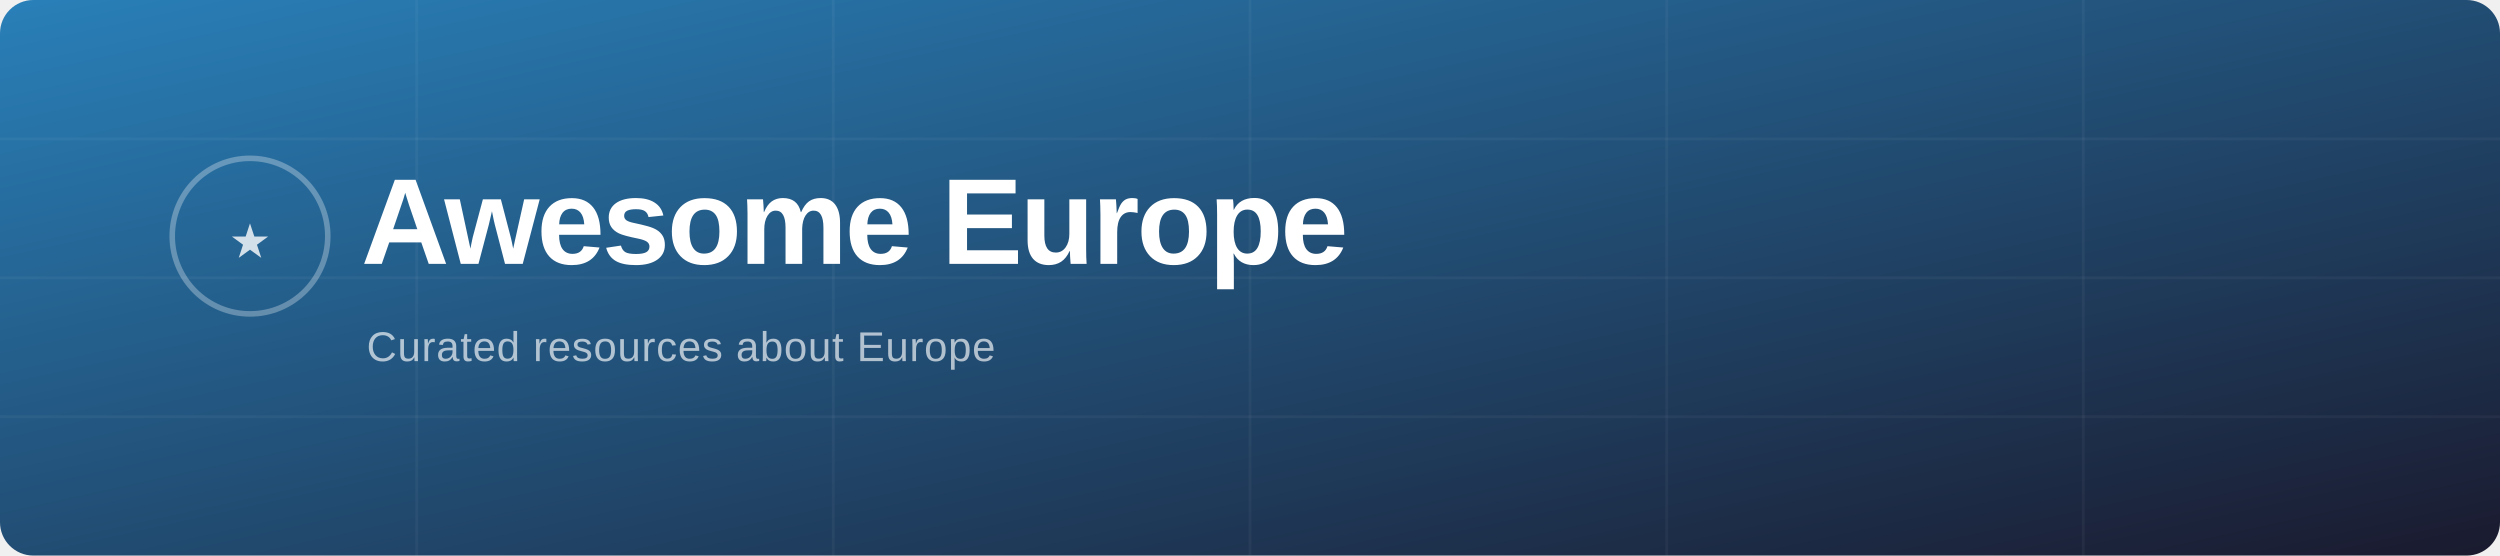
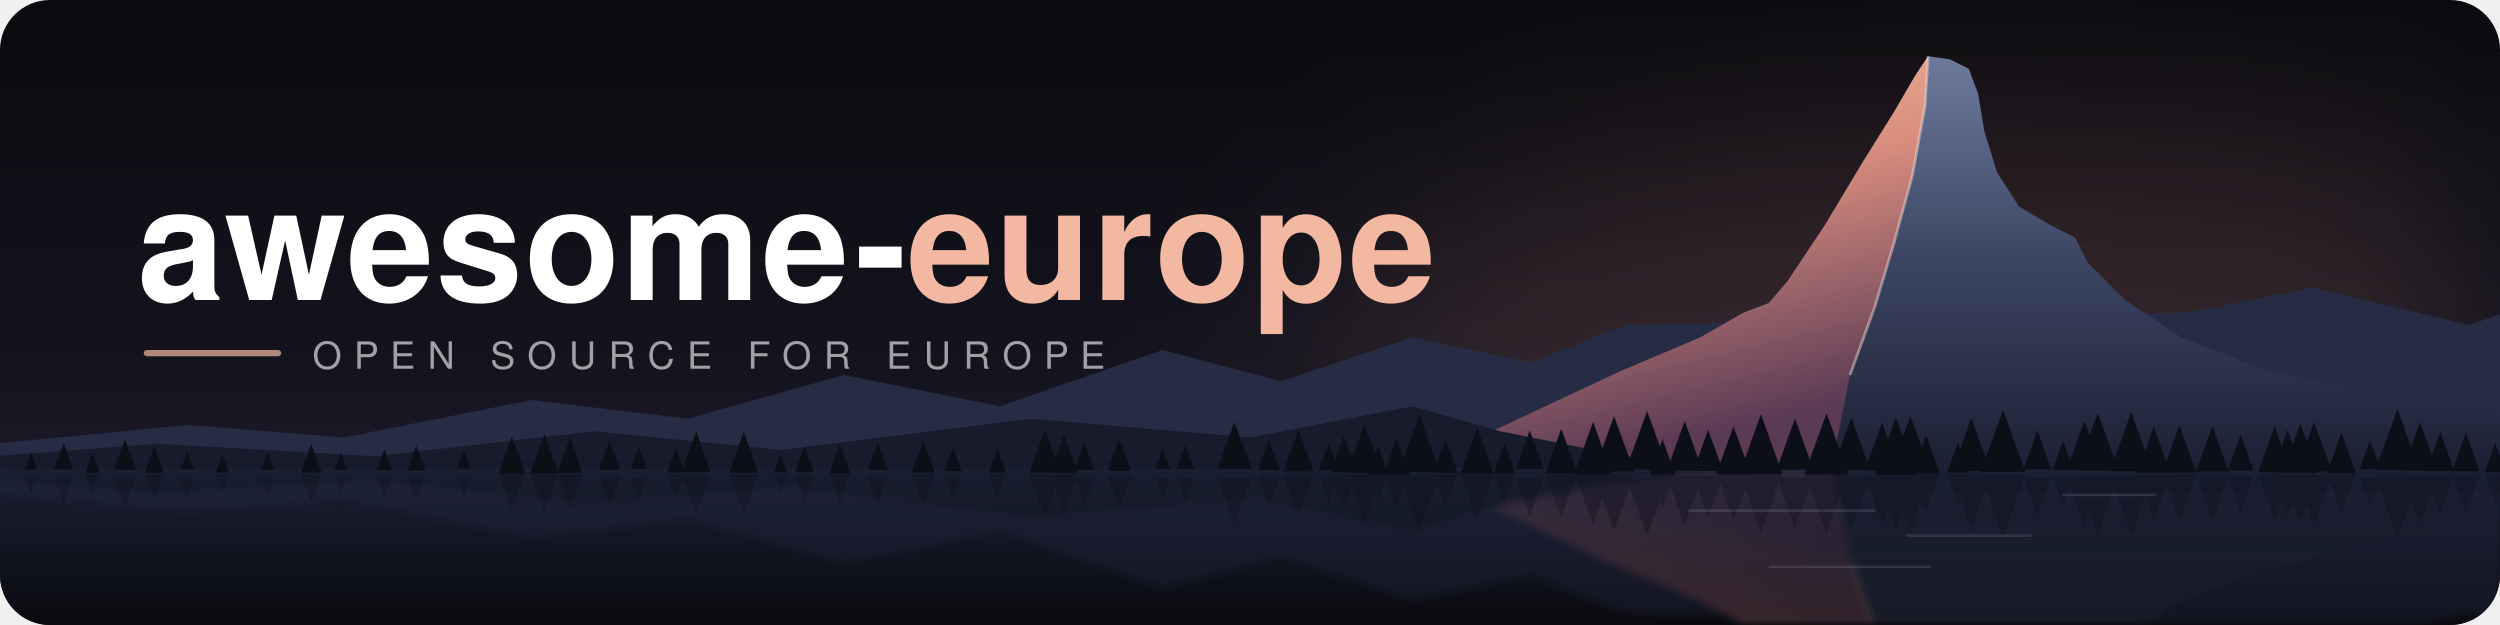
- <svg xmlns="http://www.w3.org/2000/svg" viewBox="0 0 900 200" width="900" height="200">
+ <svg xmlns="http://www.w3.org/2000/svg" viewBox="0 0 800 200" width="800" height="200">
  <defs>
-     <linearGradient id="bg" x1="0%" y1="0%" x2="100%" y2="100%">
-       <stop offset="0%" stop-color="#2980b9" />
-       <stop offset="100%" stop-color="#1a1a2e" />
+     <clipPath id="b-clip">
+       <rect width="800" height="200" rx="16" ry="16" />
+     </clipPath>
+     <linearGradient id="b-sky" x1="0" y1="0" x2="0" y2="1">
+       <stop offset="0" stop-color="#0a0a0f" />
+       <stop offset="0.6" stop-color="#14141f" />
+       <stop offset="1" stop-color="#2c2233" />
    </linearGradient>
+     <linearGradient id="b-east" x1="0" y1="0" x2="0.3" y2="1">
+       <stop offset="0" stop-color="#f6c3a8" />
+       <stop offset="0.45" stop-color="#d98d7e" />
+       <stop offset="1" stop-color="#5b3a55" />
+     </linearGradient>
+     <linearGradient id="b-north" x1="0" y1="0" x2="0" y2="1">
+       <stop offset="0" stop-color="#6d7a9c" />
+       <stop offset="0.5" stop-color="#3b4563" />
+       <stop offset="1" stop-color="#1c2033" />
+     </linearGradient>
+     <linearGradient id="b-lake" x1="0" y1="0" x2="0" y2="1">
+       <stop offset="0" stop-color="#1a2034" />
+       <stop offset="1" stop-color="#0a0a0f" />
+     </linearGradient>
+     <filter id="b-blur" x="-50%" y="-50%" width="200%" height="200%">
+       <feGaussianBlur stdDeviation="36" />
+     </filter>
+     <filter id="b-soft">
+       <feGaussianBlur stdDeviation="1.2" />
+     </filter>
  </defs>
-   <rect width="900" height="200" rx="12" fill="url(#bg)" />
-   <g stroke="#ffffff" stroke-opacity="0.04" stroke-width="1">
-     <line x1="0" y1="50" x2="900" y2="50" />
-     <line x1="0" y1="100" x2="900" y2="100" />
-     <line x1="0" y1="150" x2="900" y2="150" />
-     <line x1="150" y1="0" x2="150" y2="200" />
-     <line x1="300" y1="0" x2="300" y2="200" />
-     <line x1="450" y1="0" x2="450" y2="200" />
-     <line x1="600" y1="0" x2="600" y2="200" />
-     <line x1="750" y1="0" x2="750" y2="200" />
+   <g clip-path="url(#b-clip)">
+     <rect width="800" height="200" fill="url(#b-sky)" />
+     <ellipse cx="640" cy="120" rx="220" ry="80" fill="#e08a78" opacity="0.16" filter="url(#b-blur)" />
+     <path fill="#262c44" d="M-2,150L-2,142L60,136L110,140L170,128L220,134L270,120L320,130L372,112L410,122L452,108L490,116L520,104L700,100L740,92L790,104L802,100V150Z" />
+     <path fill="url(#b-north)" d="M452,150 L486,134 L518,119 L544,108 L558,100 L566,97 L572,90 L584,72 L596,52 L606,36 L613,24 L617,18 L624,19 L630,22 L633,30 L635,42 L639,55 L646,66 L656,72 L664,76 L668,84 L680,96 L698,108 L724,118 L760,126 L800,132 L804,150Z" />
+     <path fill="url(#b-east)" d="M452,150 L486,134 L518,119 L544,108 L558,100 L566,97 L572,90 L584,72 L596,52 L606,36 L613,24 L617,18 L616,34 L612,56 L606,78 L600,98 L592,120 L586,150Z" />
+     <path fill="none" stroke="#fbe0d2" stroke-opacity="0.45" stroke-width="0.9" d="M617,18L616,34L612,56L606,78L600,98L592,120" />
+     <path fill="#171b2b" d="M-2,150L-2,146L50,142L120,146L190,138L250,144L330,134L400,140L452,130L480,138L520,146L560,150Z" />
+     <rect x="0" y="150" width="800" height="50" fill="url(#b-lake)" />
+     <g opacity="0.32" filter="url(#b-soft)">
+       <g transform="translate(0,300) scale(1,-1)">
+         <path fill="#262c44" d="M-2,150L-2,142L60,136L110,140L170,128L220,134L270,120L320,130L372,112L410,122L452,108L490,116L520,104L700,100L740,92L790,104L802,100V150Z" />
+         <path fill="url(#b-north)" d="M452,150 L486,134 L518,119 L544,108 L558,100 L566,97 L572,90 L584,72 L596,52 L606,36 L613,24 L617,18 L624,19 L630,22 L633,30 L635,42 L639,55 L646,66 L656,72 L664,76 L668,84 L680,96 L698,108 L724,118 L760,126 L800,132 L804,150Z" />
+         <path fill="url(#b-east)" d="M452,150 L486,134 L518,119 L544,108 L558,100 L566,97 L572,90 L584,72 L596,52 L606,36 L613,24 L617,18 L616,34 L612,56 L606,78 L600,98 L592,120 L586,150Z" />
+         <path fill="none" stroke="#fbe0d2" stroke-opacity="0.45" stroke-width="0.9" d="M617,18L616,34L612,56L606,78L600,98L592,120" />
+         <path fill="#171b2b" d="M-2,150L-2,146L50,142L120,146L190,138L250,144L330,134L400,140L452,130L480,138L520,146L560,150Z" />
+       </g>
+     </g>
+     <path fill="#0c0f18" d="M430,139.5L434.2,151.1L425.8,151.1ZM436.6,135.6L442.2,151.3L431,151.3ZM441,142.5L444.3,151.7L437.8,151.7ZM446.9,140.4L451,152L442.7,152ZM454.2,132.8L460.7,151L447.6,151ZM462.6,140.6L466.5,151.3L458.8,151.3ZM472.7,136.7L478,151.5L467.4,151.5ZM481.4,141.8L484.9,151.5L477.9,151.5ZM489.5,137.7L494,150.1L485.1,150.1ZM499.6,137.2L504.7,151.4L494.5,151.4ZM509.8,135L515.8,151.8L503.7,151.8ZM516.5,133.1L522.9,150.9L510.1,150.9ZM527.1,131.5L533.8,150.2L520.3,150.2ZM532,140.5L536.1,151.9L527.9,151.9ZM539.1,134.7L544.8,150.6L533.4,150.6ZM546.6,137.5L551.4,150.7L541.9,150.7ZM554.7,136.4L560.3,151.8L549.2,151.8ZM563.5,132.5L570.4,151.7L556.6,151.7ZM574.4,133.9L580.3,150.3L568.5,150.3ZM584.5,132.2L591.5,151.8L577.4,151.8ZM592.4,133.6L598.5,150.4L586.4,150.4ZM602.3,135.3L607.8,150.6L596.7,150.6ZM606.7,133.6L613.3,152L600.1,152ZM611.3,133L617.7,150.8L604.9,150.8ZM616.4,139.3L620.8,151.5L612,151.5ZM626.5,141.7L629.9,151.2L623.1,151.2ZM630.8,133.8L636.9,150.7L624.7,150.7ZM641,131.2L648.1,151L633.8,151ZM652,137.7L656.4,150.2L647.5,150.2ZM660.2,141L663.5,150.4L656.8,150.4ZM667,134.6L672.7,150.3L661.4,150.3ZM671.3,132.1L678,150.6L664.6,150.6ZM682,131.9L688.8,150.8L675.2,150.8ZM689.2,136.6L694.5,151.3L683.9,151.3ZM697.4,136.1L702.9,151.2L692,151.2ZM708,136.3L713.2,150.9L702.7,150.9ZM717,139L721.2,150.6L712.9,150.6ZM727.9,136.4L733.2,151.1L722.6,151.1ZM732,137.6L736.8,151.2L727.1,151.2ZM736.1,135.5L741.8,151.3L730.4,151.3ZM740.5,135L746.2,150.9L734.8,150.9ZM749.3,138.5L753.9,151.4L744.6,151.4ZM758.4,140.9L761.8,150.1L755.1,150.1ZM767.2,130.9L774.2,150.5L760.1,150.5ZM774.4,135.1L780,150.6L768.8,150.6ZM780.9,138.3L785.4,150.7L776.4,150.7ZM789.1,138.4L793.5,150.8L784.7,150.8ZM798.5,141.8L801.8,151.1L795.1,151.1ZM-4,144.5L-1.9,150.3L-6.1,150.3ZM10,144.8L12,150.3L8,150.3ZM20.4,141.7L23.4,150.2L17.3,150.2ZM29.6,145L31.9,151.3L27.3,151.3ZM40,140.5L43.5,150.3L36.5,150.3ZM49.4,142.8L52.4,151.3L46.3,151.3ZM59.9,144.3L62,150.2L57.8,150.2ZM71.2,145.5L73.2,151.2L69.1,151.2ZM85.6,144.6L87.7,150.4L83.5,150.4ZM99.6,142.1L102.9,151.2L96.3,151.2ZM109.1,144.8L111.1,150.4L107,150.4ZM123,143.7L125.5,150.5L120.6,150.5ZM133.2,142.6L136.1,150.6L130.3,150.6ZM148.4,143.9L150.6,150L146.2,150ZM163.8,139.7L168.1,151.5L159.6,151.5ZM174.2,138.9L178.7,151.4L169.7,151.4ZM182.4,140.2L186.4,151.3L178.4,151.3ZM195,141L198.4,150.4L191.6,150.4ZM204.4,142.9L207,150.1L201.8,150.1ZM216.3,143.4L219.1,151.2L213.5,151.2ZM222.8,138.1L227.4,151L218.1,151ZM238,138.2L242.7,151.3L233.3,151.3ZM249.8,145.3L251.9,151.1L247.7,151.1ZM257.5,142.7L260.5,151L254.5,151ZM268.7,142L272.1,151.4L265.4,151.4ZM280.9,141.5L284.1,150.4L277.7,150.4ZM295.5,140.9L299.2,151.2L291.8,151.2ZM305,143L307.8,150.8L302.2,150.8ZM319.2,143.5L321.9,151.2L316.4,151.2ZM334.4,137.5L339.3,151.2L329.4,151.2ZM340.5,139.1L344.8,151.3L336.1,151.3ZM347,141.5L350.2,150.4L343.8,150.4ZM358.2,140.3L362,150.7L354.5,150.7ZM372,143.6L374.3,150.1L369.7,150.1ZM379.3,142.4L382.1,150.1L376.5,150.1ZM395,135L400.5,150.1L389.6,150.1ZM406,140.6L409.6,150.5L402.5,150.5ZM415.5,137.5L420.4,150.9L410.7,150.9ZM425.2,141.7L428.3,150.5L422,150.5Z" />
+     <g opacity="0.35">
+       <path fill="#0c0f18" transform="translate(0,303) scale(1,-1)" d="M430,139.5L434.2,151.1L425.8,151.1ZM436.6,135.6L442.2,151.3L431,151.3ZM441,142.5L444.3,151.7L437.8,151.7ZM446.9,140.4L451,152L442.7,152ZM454.2,132.8L460.7,151L447.6,151ZM462.6,140.6L466.5,151.3L458.8,151.3ZM472.7,136.7L478,151.5L467.4,151.5ZM481.4,141.8L484.9,151.5L477.9,151.5ZM489.5,137.7L494,150.1L485.1,150.1ZM499.6,137.2L504.7,151.4L494.5,151.4ZM509.8,135L515.8,151.8L503.7,151.8ZM516.5,133.1L522.9,150.9L510.1,150.9ZM527.1,131.5L533.8,150.2L520.3,150.2ZM532,140.5L536.1,151.9L527.9,151.9ZM539.1,134.7L544.8,150.6L533.4,150.6ZM546.6,137.5L551.4,150.7L541.9,150.7ZM554.7,136.4L560.3,151.8L549.2,151.8ZM563.5,132.5L570.4,151.7L556.6,151.7ZM574.4,133.9L580.3,150.3L568.5,150.3ZM584.5,132.2L591.5,151.8L577.4,151.8ZM592.4,133.6L598.5,150.4L586.4,150.4ZM602.3,135.3L607.8,150.6L596.7,150.6ZM606.7,133.6L613.3,152L600.1,152ZM611.3,133L617.7,150.8L604.9,150.8ZM616.4,139.3L620.8,151.5L612,151.5ZM626.5,141.7L629.9,151.2L623.1,151.2ZM630.8,133.8L636.9,150.7L624.7,150.7ZM641,131.2L648.1,151L633.8,151ZM652,137.7L656.4,150.2L647.5,150.2ZM660.2,141L663.5,150.4L656.8,150.4ZM667,134.6L672.7,150.3L661.4,150.3ZM671.3,132.1L678,150.6L664.6,150.6ZM682,131.9L688.8,150.8L675.2,150.8ZM689.2,136.6L694.5,151.3L683.9,151.3ZM697.4,136.1L702.9,151.2L692,151.2ZM708,136.3L713.2,150.9L702.7,150.9ZM717,139L721.2,150.6L712.9,150.6ZM727.9,136.4L733.2,151.1L722.6,151.1ZM732,137.6L736.8,151.2L727.1,151.2ZM736.1,135.5L741.8,151.3L730.4,151.3ZM740.5,135L746.2,150.9L734.8,150.9ZM749.3,138.5L753.9,151.4L744.6,151.4ZM758.4,140.9L761.8,150.1L755.1,150.1ZM767.2,130.9L774.2,150.5L760.1,150.5ZM774.4,135.1L780,150.6L768.8,150.6ZM780.9,138.3L785.4,150.7L776.4,150.7ZM789.1,138.4L793.5,150.8L784.7,150.8ZM798.5,141.8L801.8,151.1L795.1,151.1ZM-4,144.5L-1.9,150.3L-6.1,150.3ZM10,144.8L12,150.3L8,150.3ZM20.4,141.7L23.4,150.2L17.3,150.2ZM29.6,145L31.9,151.3L27.3,151.3ZM40,140.5L43.5,150.3L36.5,150.3ZM49.4,142.8L52.4,151.3L46.3,151.3ZM59.9,144.3L62,150.2L57.8,150.2ZM71.2,145.5L73.2,151.2L69.1,151.2ZM85.6,144.6L87.7,150.4L83.5,150.4ZM99.6,142.1L102.9,151.2L96.3,151.2ZM109.1,144.8L111.1,150.4L107,150.4ZM123,143.7L125.5,150.5L120.6,150.5ZM133.2,142.6L136.1,150.6L130.3,150.6ZM148.4,143.9L150.6,150L146.2,150ZM163.8,139.7L168.1,151.5L159.6,151.5ZM174.2,138.9L178.7,151.4L169.7,151.4ZM182.4,140.2L186.4,151.3L178.4,151.3ZM195,141L198.4,150.4L191.6,150.4ZM204.4,142.9L207,150.1L201.8,150.1ZM216.3,143.4L219.1,151.2L213.5,151.2ZM222.8,138.1L227.4,151L218.1,151ZM238,138.2L242.7,151.3L233.3,151.3ZM249.8,145.3L251.9,151.1L247.7,151.1ZM257.5,142.7L260.5,151L254.5,151ZM268.7,142L272.1,151.4L265.4,151.4ZM280.9,141.5L284.1,150.4L277.7,150.4ZM295.5,140.9L299.2,151.2L291.8,151.2ZM305,143L307.8,150.8L302.2,150.8ZM319.2,143.5L321.9,151.2L316.4,151.2ZM334.4,137.5L339.3,151.2L329.4,151.2ZM340.5,139.1L344.8,151.3L336.1,151.3ZM347,141.5L350.2,150.4L343.8,150.4ZM358.2,140.3L362,150.7L354.5,150.7ZM372,143.6L374.3,150.1L369.7,150.1ZM379.3,142.4L382.1,150.1L376.5,150.1ZM395,135L400.5,150.1L389.6,150.1ZM406,140.6L409.6,150.5L402.5,150.5ZM415.5,137.5L420.4,150.9L410.7,150.9ZM425.2,141.7L428.3,150.5L422,150.5Z" />
+     </g>
+     <g fill="#c9d4ee" opacity="0.14">
+       <rect x="540" y="163" width="60" height="0.8" />
+       <rect x="610" y="171" width="40" height="0.8" />
+       <rect x="566" y="181" width="52" height="0.8" />
+       <rect x="660" y="158" width="30" height="0.8" />
+     </g>
+     <text x="44" y="96" font-family="system-ui, -apple-system, 'Segoe UI', Helvetica, Arial, sans-serif" font-size="50" font-weight="700" letter-spacing="0.5" fill="#ffffff">awesome-<tspan fill="#f2b8a2">europe</tspan>
+     </text>
+     <rect x="46" y="112" width="44" height="2" rx="1" fill="#f2b8a2" opacity="0.7" />
+     <text x="100" y="118" font-family="system-ui, -apple-system, 'Segoe UI', Helvetica, Arial, sans-serif" font-size="12" font-weight="400" letter-spacing="4" fill="#ffffff" fill-opacity="0.6">OPEN SOURCE FOR EUROPE</text>
  </g>
-   <g transform="translate(60, 55)">
-     <circle cx="30" cy="30" r="28" fill="none" stroke="#ffffff" stroke-width="2" opacity="0.3" />
-     <text x="30" y="38" text-anchor="middle" font-family="monospace" font-size="24" fill="#ffffff" opacity="0.8">★</text>
-   </g>
-   <text x="130" y="95" font-family="'Segoe UI', 'Helvetica Neue', Arial, sans-serif" font-size="44" font-weight="700" fill="#ffffff" letter-spacing="-1">Awesome Europe</text>
-   <text x="132" y="130" font-family="'Segoe UI', 'Helvetica Neue', Arial, sans-serif" font-size="15" fill="#ffffff" opacity="0.65" letter-spacing="0.3">Curated resources about Europe</text>
</svg>
